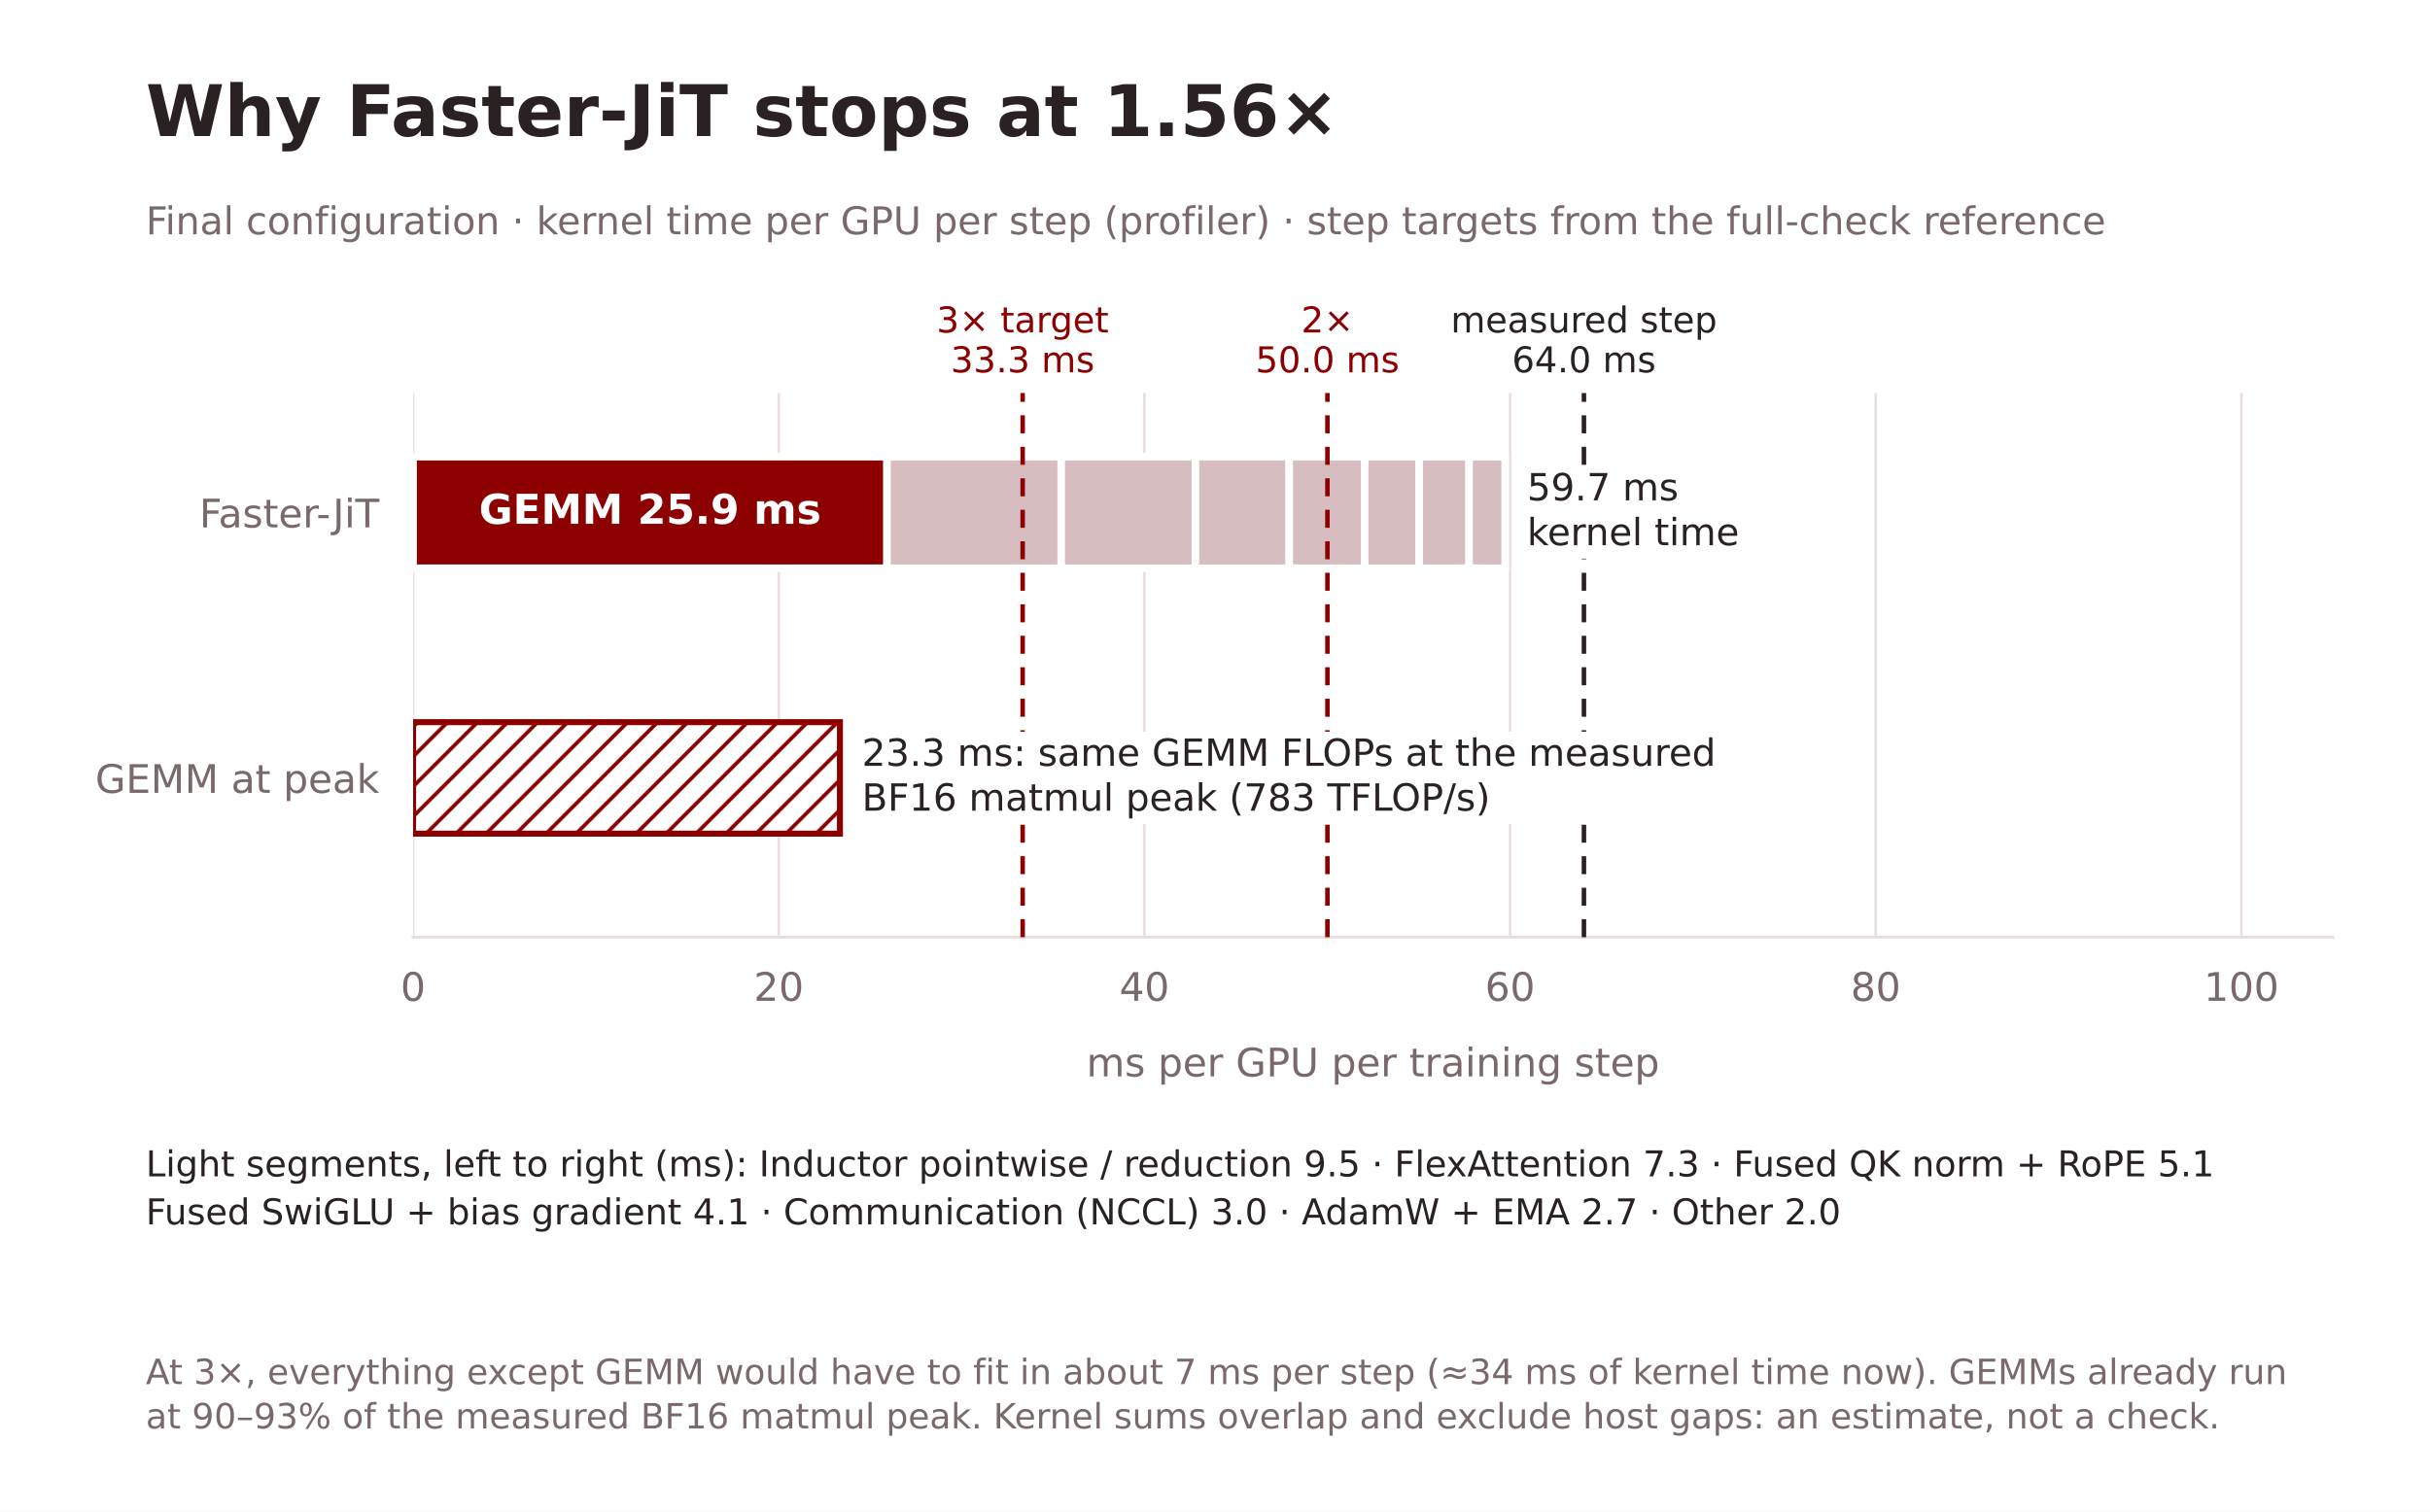
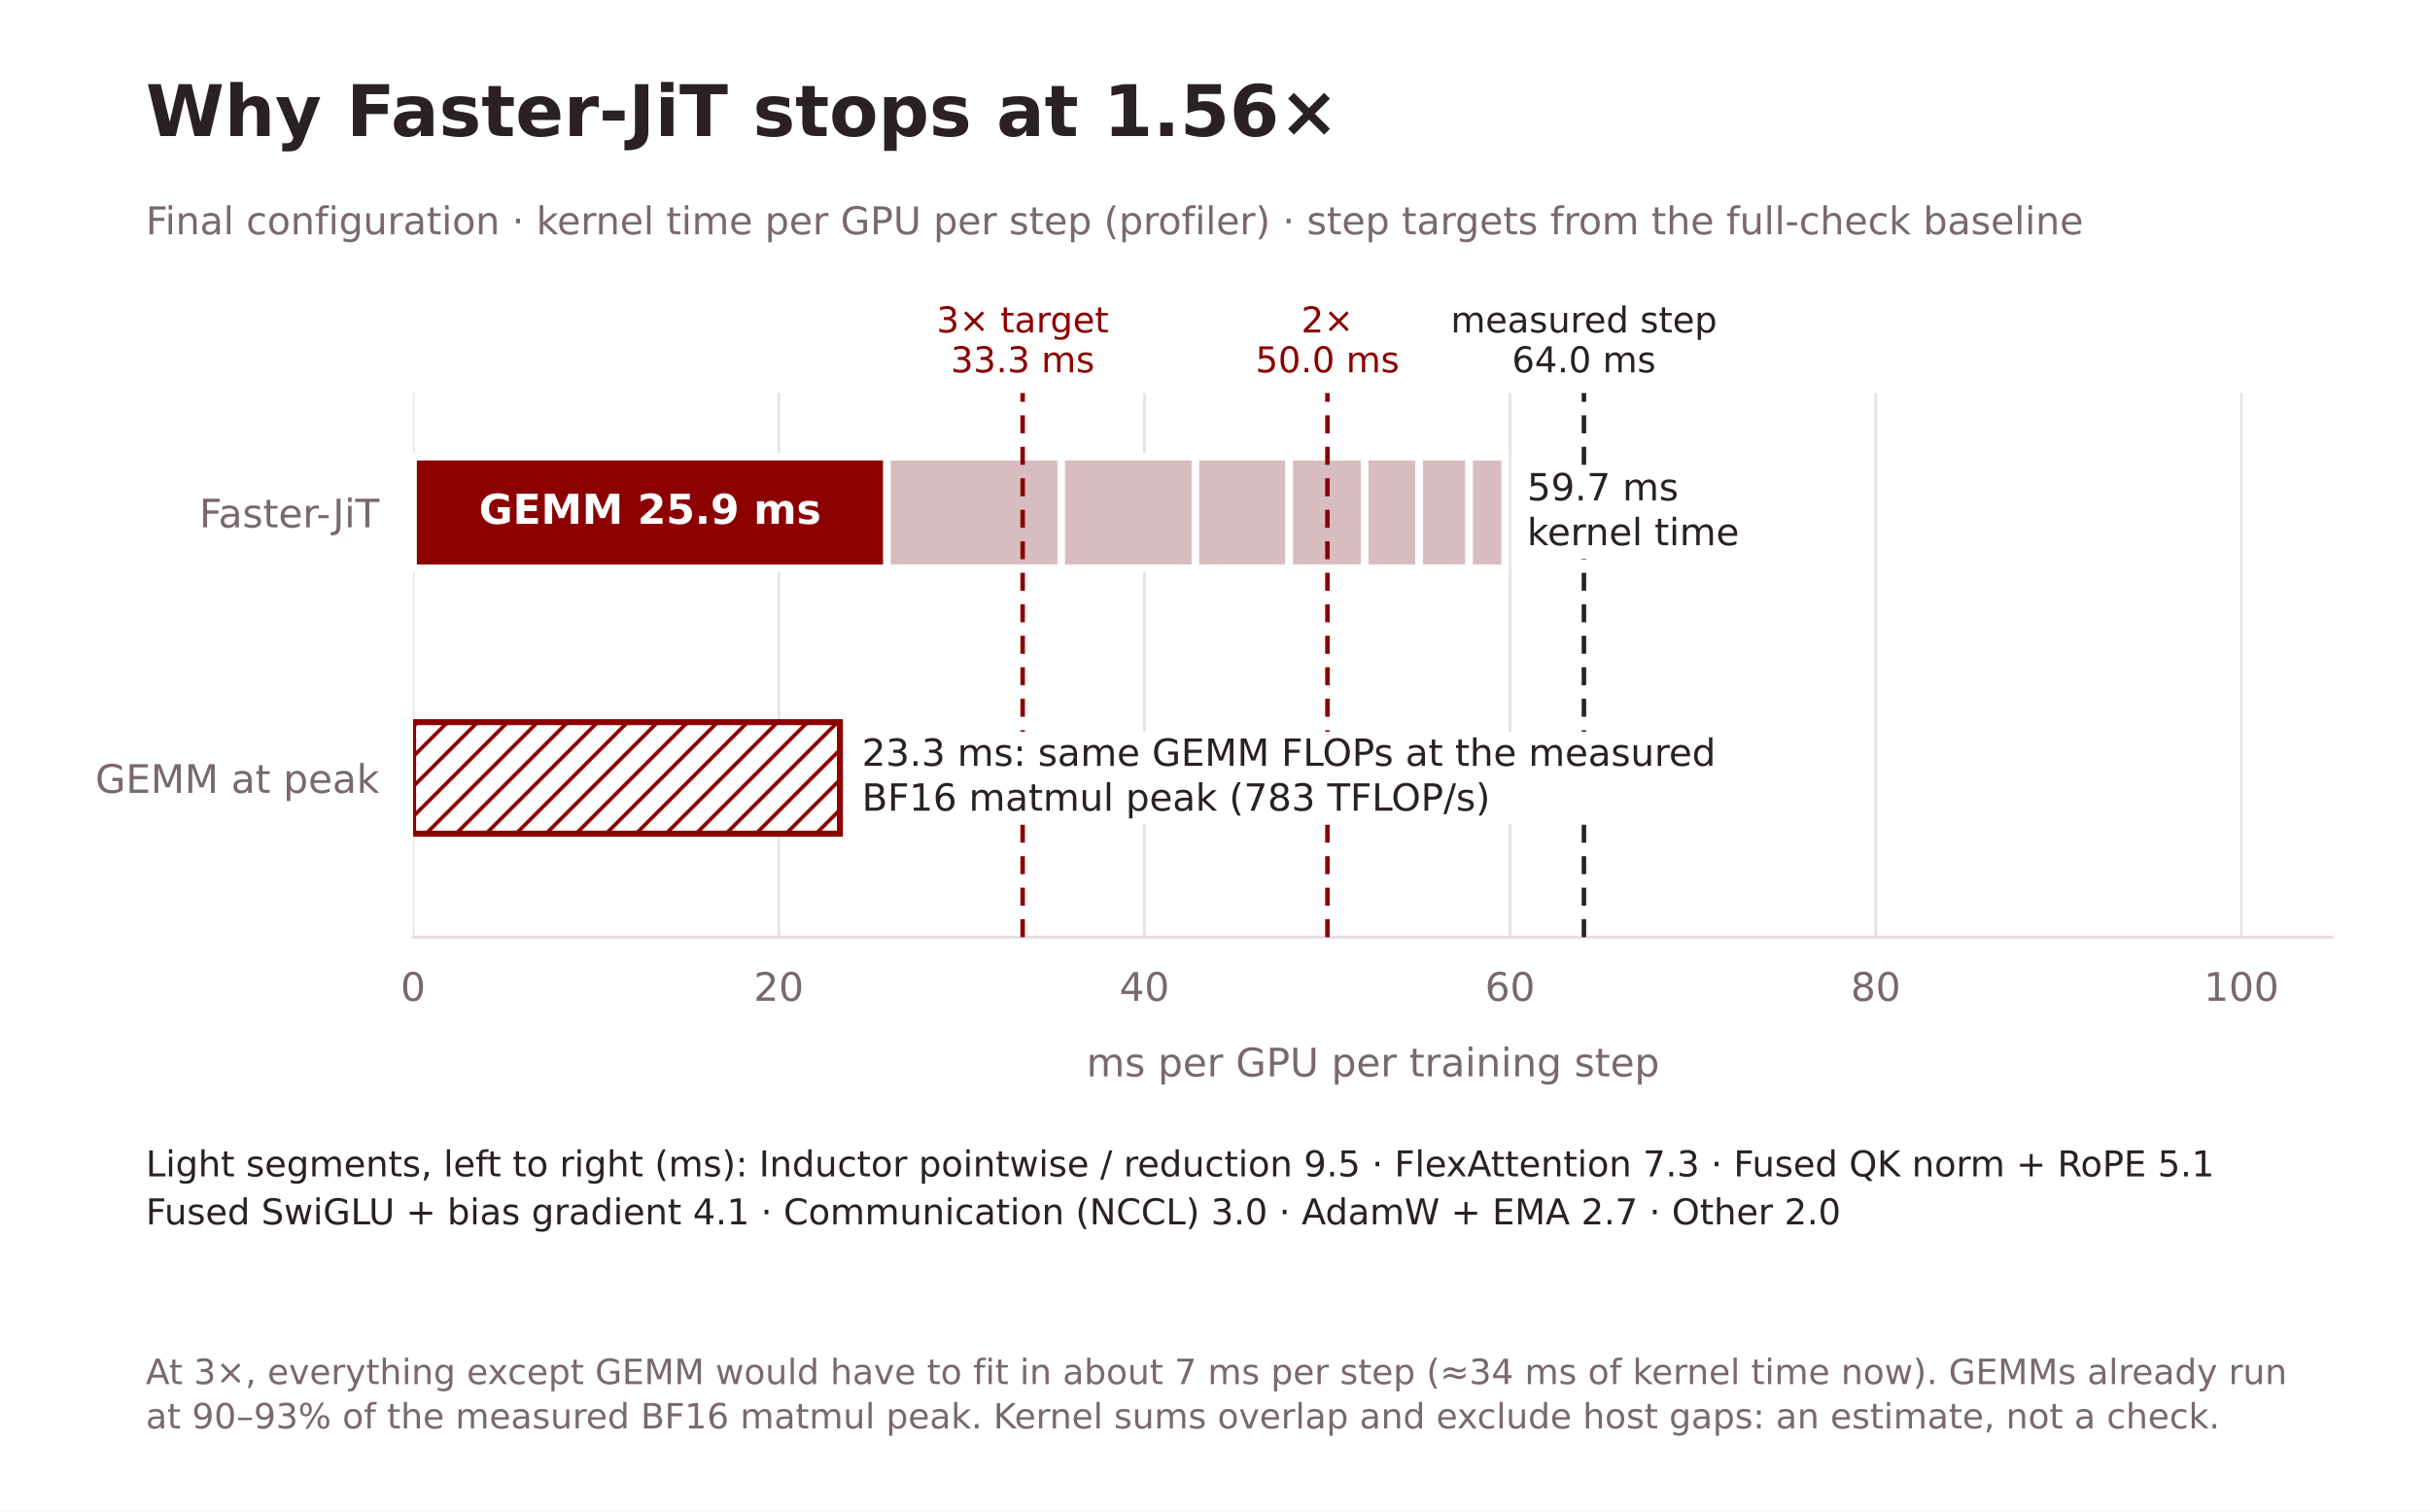
<svg xmlns="http://www.w3.org/2000/svg" width="648pt" height="403.2pt" viewBox="0 0 648 403.2" version="1.1">
  <defs>
    <style type="text/css">*{stroke-linejoin: round; stroke-linecap: butt}</style>
  </defs>
  <g id="figure_1">
    <g id="patch_1">
      <path d="M 0 403.2 L 648 403.2 L 648 0 L 0 0 z " style="fill: #ffffff" />
    </g>
    <g id="axes_1">
      <g id="patch_2">
        <path d="M 110.16 249.984 L 622.08 249.984 L 622.08 104.832 L 110.16 104.832 z " style="fill: #ffffff" />
      </g>
      <g id="matplotlib.axis_1">
        <g id="xtick_1">
          <g id="line2d_1">
            <path d="M 110.16 249.984 L 110.16 104.832 " clip-path="url(#p636a5acbb3)" style="fill: none; stroke: #eadfe0; stroke-width: 0.7; stroke-linecap: square" />
          </g>
          <g id="line2d_2" />
          <g id="text_1">
            <text style="font-size: 10.5px; font-family: 'DejaVu Sans'; text-anchor: middle; fill: #79696b" x="110.16" y="266.962" transform="rotate(-0 110.16 266.9624)">0</text>
          </g>
        </g>
        <g id="xtick_2">
          <g id="line2d_3">
            <path d="M 207.669 249.984 L 207.669 104.832 " clip-path="url(#p636a5acbb3)" style="fill: none; stroke: #eadfe0; stroke-width: 0.7; stroke-linecap: square" />
          </g>
          <g id="line2d_4" />
          <g id="text_2">
            <text style="font-size: 10.5px; font-family: 'DejaVu Sans'; text-anchor: middle; fill: #79696b" x="207.669" y="266.962" transform="rotate(-0 207.6686 266.9624)">20</text>
          </g>
        </g>
        <g id="xtick_3">
          <g id="line2d_5">
            <path d="M 305.177 249.984 L 305.177 104.832 " clip-path="url(#p636a5acbb3)" style="fill: none; stroke: #eadfe0; stroke-width: 0.7; stroke-linecap: square" />
          </g>
          <g id="line2d_6" />
          <g id="text_3">
            <text style="font-size: 10.5px; font-family: 'DejaVu Sans'; text-anchor: middle; fill: #79696b" x="305.177" y="266.962" transform="rotate(-0 305.1771 266.9624)">40</text>
          </g>
        </g>
        <g id="xtick_4">
          <g id="line2d_7">
            <path d="M 402.686 249.984 L 402.686 104.832 " clip-path="url(#p636a5acbb3)" style="fill: none; stroke: #eadfe0; stroke-width: 0.7; stroke-linecap: square" />
          </g>
          <g id="line2d_8" />
          <g id="text_4">
            <text style="font-size: 10.5px; font-family: 'DejaVu Sans'; text-anchor: middle; fill: #79696b" x="402.686" y="266.962" transform="rotate(-0 402.6857 266.9624)">60</text>
          </g>
        </g>
        <g id="xtick_5">
          <g id="line2d_9">
            <path d="M 500.194 249.984 L 500.194 104.832 " clip-path="url(#p636a5acbb3)" style="fill: none; stroke: #eadfe0; stroke-width: 0.7; stroke-linecap: square" />
          </g>
          <g id="line2d_10" />
          <g id="text_5">
            <text style="font-size: 10.5px; font-family: 'DejaVu Sans'; text-anchor: middle; fill: #79696b" x="500.194" y="266.962" transform="rotate(-0 500.1943 266.9624)">80</text>
          </g>
        </g>
        <g id="xtick_6">
          <g id="line2d_11">
            <path d="M 597.703 249.984 L 597.703 104.832 " clip-path="url(#p636a5acbb3)" style="fill: none; stroke: #eadfe0; stroke-width: 0.7; stroke-linecap: square" />
          </g>
          <g id="line2d_12" />
          <g id="text_6">
            <text style="font-size: 10.5px; font-family: 'DejaVu Sans'; text-anchor: middle; fill: #79696b" x="597.703" y="266.962" transform="rotate(-0 597.7029 266.9624)">100</text>
          </g>
        </g>
        <g id="text_7">
          <text style="font-size: 10.5px; font-family: 'DejaVu Sans'; text-anchor: middle; fill: #79696b" x="366.12" y="287.124" transform="rotate(-0 366.12 287.1244)">ms per GPU per training step</text>
        </g>
      </g>
      <g id="matplotlib.axis_2">
        <g id="ytick_1">
          <g id="line2d_13" />
          <g id="text_8">
            <text style="font-size: 10.5px; font-family: 'DejaVu Sans'; text-anchor: end; fill: #79696b" x="101.16" y="140.684" transform="rotate(-0 101.16 140.6838)">Faster-JiT</text>
          </g>
        </g>
        <g id="ytick_2">
          <g id="line2d_14" />
          <g id="text_9">
            <text style="font-size: 10.5px; font-family: 'DejaVu Sans'; text-anchor: end; fill: #79696b" x="101.16" y="211.49" transform="rotate(-0 101.16 211.4897)">GEMM at peak</text>
          </g>
        </g>
      </g>
      <g id="patch_3">
        <path d="M 110.16 249.984 L 622.08 249.984 " style="fill: none; stroke: #eadfe0; stroke-width: 0.8; stroke-linejoin: miter; stroke-linecap: square" />
      </g>
      <g id="patch_4">
        <path d="M 110.16 151.564 L 236.531 151.564 L 236.531 121.825 L 110.16 121.825 z " clip-path="url(#p636a5acbb3)" style="fill: #8c0000; stroke: #ffffff; stroke-width: 2; stroke-linejoin: miter" />
      </g>
      <g id="patch_5">
        <path d="M 236.531 151.564 L 282.994 151.564 L 282.994 121.825 L 236.531 121.825 z " clip-path="url(#p636a5acbb3)" style="fill: #d7bdbf; stroke: #ffffff; stroke-width: 2; stroke-linejoin: miter" />
      </g>
      <g id="patch_6">
        <path d="M 282.994 151.564 L 318.78 151.564 L 318.78 121.825 L 282.994 121.825 z " clip-path="url(#p636a5acbb3)" style="fill: #d7bdbf; stroke: #ffffff; stroke-width: 2; stroke-linejoin: miter" />
      </g>
      <g id="patch_7">
        <path d="M 318.78 151.564 L 343.791 151.564 L 343.791 121.825 L 318.78 121.825 z " clip-path="url(#p636a5acbb3)" style="fill: #d7bdbf; stroke: #ffffff; stroke-width: 2; stroke-linejoin: miter" />
      </g>
      <g id="patch_8">
        <path d="M 343.791 151.564 L 363.926 151.564 L 363.926 121.825 L 343.791 121.825 z " clip-path="url(#p636a5acbb3)" style="fill: #d7bdbf; stroke: #ffffff; stroke-width: 2; stroke-linejoin: miter" />
      </g>
      <g id="patch_9">
        <path d="M 363.926 151.564 L 378.455 151.564 L 378.455 121.825 L 363.926 121.825 z " clip-path="url(#p636a5acbb3)" style="fill: #d7bdbf; stroke: #ffffff; stroke-width: 2; stroke-linejoin: miter" />
      </g>
      <g id="patch_10">
        <path d="M 378.455 151.564 L 391.765 151.564 L 391.765 121.825 L 378.455 121.825 z " clip-path="url(#p636a5acbb3)" style="fill: #d7bdbf; stroke: #ffffff; stroke-width: 2; stroke-linejoin: miter" />
      </g>
      <g id="patch_11">
        <path d="M 391.765 151.564 L 401.369 151.564 L 401.369 121.825 L 391.765 121.825 z " clip-path="url(#p636a5acbb3)" style="fill: #d7bdbf; stroke: #ffffff; stroke-width: 2; stroke-linejoin: miter" />
      </g>
      <g id="patch_12">
        <path d="M 110.16 222.37 L 223.982 222.37 L 223.982 192.631 L 110.16 192.631 z " clip-path="url(#p636a5acbb3)" style="fill: url(#h62cab12250); stroke: #8c0000; stroke-width: 1.6; stroke-linejoin: miter" />
      </g>
      <g id="text_10">
        <text style="font-size: 9.5px; font-family: 'DejaVu Sans'; fill: #8c0000" transform="translate(249.7517 88.67808)">3× target</text>
        <text style="font-size: 9.5px; font-family: 'DejaVu Sans'; fill: #8c0000" transform="translate(253.5198 99.316)">33.3 ms</text>
      </g>
      <g id="text_11">
        <text style="font-size: 9.5px; font-family: 'DejaVu Sans'; fill: #8c0000" transform="translate(346.9776 88.67808)">2×</text>
        <text style="font-size: 9.5px; font-family: 'DejaVu Sans'; fill: #8c0000" transform="translate(334.7932 99.316)">50.0 ms</text>
      </g>
      <g id="text_12">
        <text style="font-size: 9.5px; font-family: 'DejaVu Sans'; fill: #292122" transform="translate(386.8688 88.67808)">measured step</text>
        <text style="font-size: 9.5px; font-family: 'DejaVu Sans'; fill: #292122" transform="translate(403.1954 99.316)">64.0 ms</text>
      </g>
      <g id="text_13">
        <text style="font-weight: 700; font-size: 11px; font-family: 'DejaVu Sans'; text-anchor: middle; fill: #ffffff" x="173.346" y="139.73" transform="rotate(-0 173.3456 139.7299)">GEMM 25.9 ms</text>
      </g>
      <g id="line2d_15">
        <path d="M 272.707 249.984 L 272.707 104.832 " clip-path="url(#p636a5acbb3)" style="fill: none; stroke-dasharray: 4.8,3.6; stroke-dashoffset: 0; stroke: #8c0000; stroke-width: 1.2" />
      </g>
      <g id="line2d_16">
        <path d="M 353.98 249.984 L 353.98 104.832 " clip-path="url(#p636a5acbb3)" style="fill: none; stroke-dasharray: 4.8,3.6; stroke-dashoffset: 0; stroke: #8c0000; stroke-width: 1.2" />
      </g>
      <g id="line2d_17">
        <path d="M 422.382 249.984 L 422.382 104.832 " clip-path="url(#p636a5acbb3)" style="fill: none; stroke-dasharray: 4.8,3.6; stroke-dashoffset: 0; stroke: #292122; stroke-width: 1.2" />
      </g>
      <g id="text_14">
        <g id="patch_13">
          <path d="M 405.72 149.013 L 465.276 149.013 L 465.276 124.377 L 405.72 124.377 z " style="fill: #ffffff" />
        </g>
        <text style="font-size: 10px; font-family: 'DejaVu Sans'; fill: #292122" transform="translate(407.2199 133.4752)">59.7 ms</text>
        <text style="font-size: 10px; font-family: 'DejaVu Sans'; fill: #292122" transform="translate(407.2199 145.4328)">kernel time</text>
      </g>
      <g id="text_15">
        <g id="patch_14">
          <path d="M 228.333 219.818 L 459.031 219.818 L 459.031 195.183 L 228.333 195.183 z " style="fill: #ffffff" />
        </g>
        <text style="font-size: 10px; font-family: 'DejaVu Sans'; fill: #292122" transform="translate(229.8328 204.281)">23.3 ms: same GEMM FLOPs at the measured</text>
        <text style="font-size: 10px; font-family: 'DejaVu Sans'; fill: #292122" transform="translate(229.8328 216.2387)">BF16 matmul peak (783 TFLOP/s)</text>
      </g>
    </g>
    <g id="text_16">
      <text style="font-weight: 700; font-size: 19px; font-family: 'DejaVu Sans'; text-anchor: start; fill: #292122" x="38.88" y="36.288" transform="rotate(-0 38.88 36.288)">Why Faster-JiT stops at 1.56×</text>
    </g>
    <g id="text_17">
-       <text style="font-size: 10.2px; font-family: 'DejaVu Sans'; text-anchor: start; fill: #79696b" x="38.88" y="62.496" transform="rotate(-0 38.88 62.496)">Final configuration · kernel time per GPU per step (profiler) · step targets from the full-check reference</text>
+       <text style="font-size: 10.2px; font-family: 'DejaVu Sans'; text-anchor: start; fill: #79696b" x="38.88" y="62.496" transform="rotate(-0 38.88 62.496)">Final configuration · kernel time per GPU per step (profiler) · step targets from the full-check baseline</text>
    </g>
    <g id="text_18">
      <text style="font-size: 9.5px; font-family: 'DejaVu Sans'; fill: #292122" transform="translate(38.88 313.7885)">Light segments, left to right (ms): Inductor pointwise / reduction 9.5 · FlexAttention 7.3 · Fused QK norm + RoPE 5.1</text>
      <text style="font-size: 9.5px; font-family: 'DejaVu Sans'; fill: #292122" transform="translate(38.88 326.592)">Fused SwiGLU + bias gradient 4.1 · Communication (NCCL) 3.0 · AdamW + EMA 2.7 · Other 2.0</text>
    </g>
    <g id="text_19">
      <text style="font-size: 9.3px; font-family: 'DejaVu Sans'; fill: #79696b" transform="translate(38.88 369.1967)">At 3×, everything except GEMM would have to fit in about 7 ms per step (≈34 ms of kernel time now). GEMMs already run</text>
      <text style="font-size: 9.3px; font-family: 'DejaVu Sans'; fill: #79696b" transform="translate(38.88 381.024)">at 90–93% of the measured BF16 matmul peak. Kernel sums overlap and exclude host gaps: an estimate, not a check.</text>
    </g>
  </g>
  <defs>
    <clipPath id="p636a5acbb3">
      <rect x="110.16" y="104.832" width="511.92" height="145.152" />
    </clipPath>
  </defs>
  <defs>
    <pattern id="h62cab12250" patternUnits="userSpaceOnUse" x="0" y="0" width="72" height="72">
      <rect x="0" y="0" width="73" height="73" fill="#ffffff" />
      <path d="M -36 36 L 36 -36 M -32 40 L 40 -32 M -28 44 L 44 -28 M -24 48 L 48 -24 M -20 52 L 52 -20 M -16 56 L 56 -16 M -12 60 L 60 -12 M -8 64 L 64 -8 M -4 68 L 68 -4 M 0 72 L 72 0 M 4 76 L 76 4 M 8 80 L 80 8 M 12 84 L 84 12 M 16 88 L 88 16 M 20 92 L 92 20 M 24 96 L 96 24 M 28 100 L 100 28 M 32 104 L 104 32 M 36 108 L 108 36 " style="fill: #8c0000; stroke: #8c0000; stroke-width: 1.0; stroke-linecap: butt; stroke-linejoin: miter" />
    </pattern>
  </defs>
</svg>
